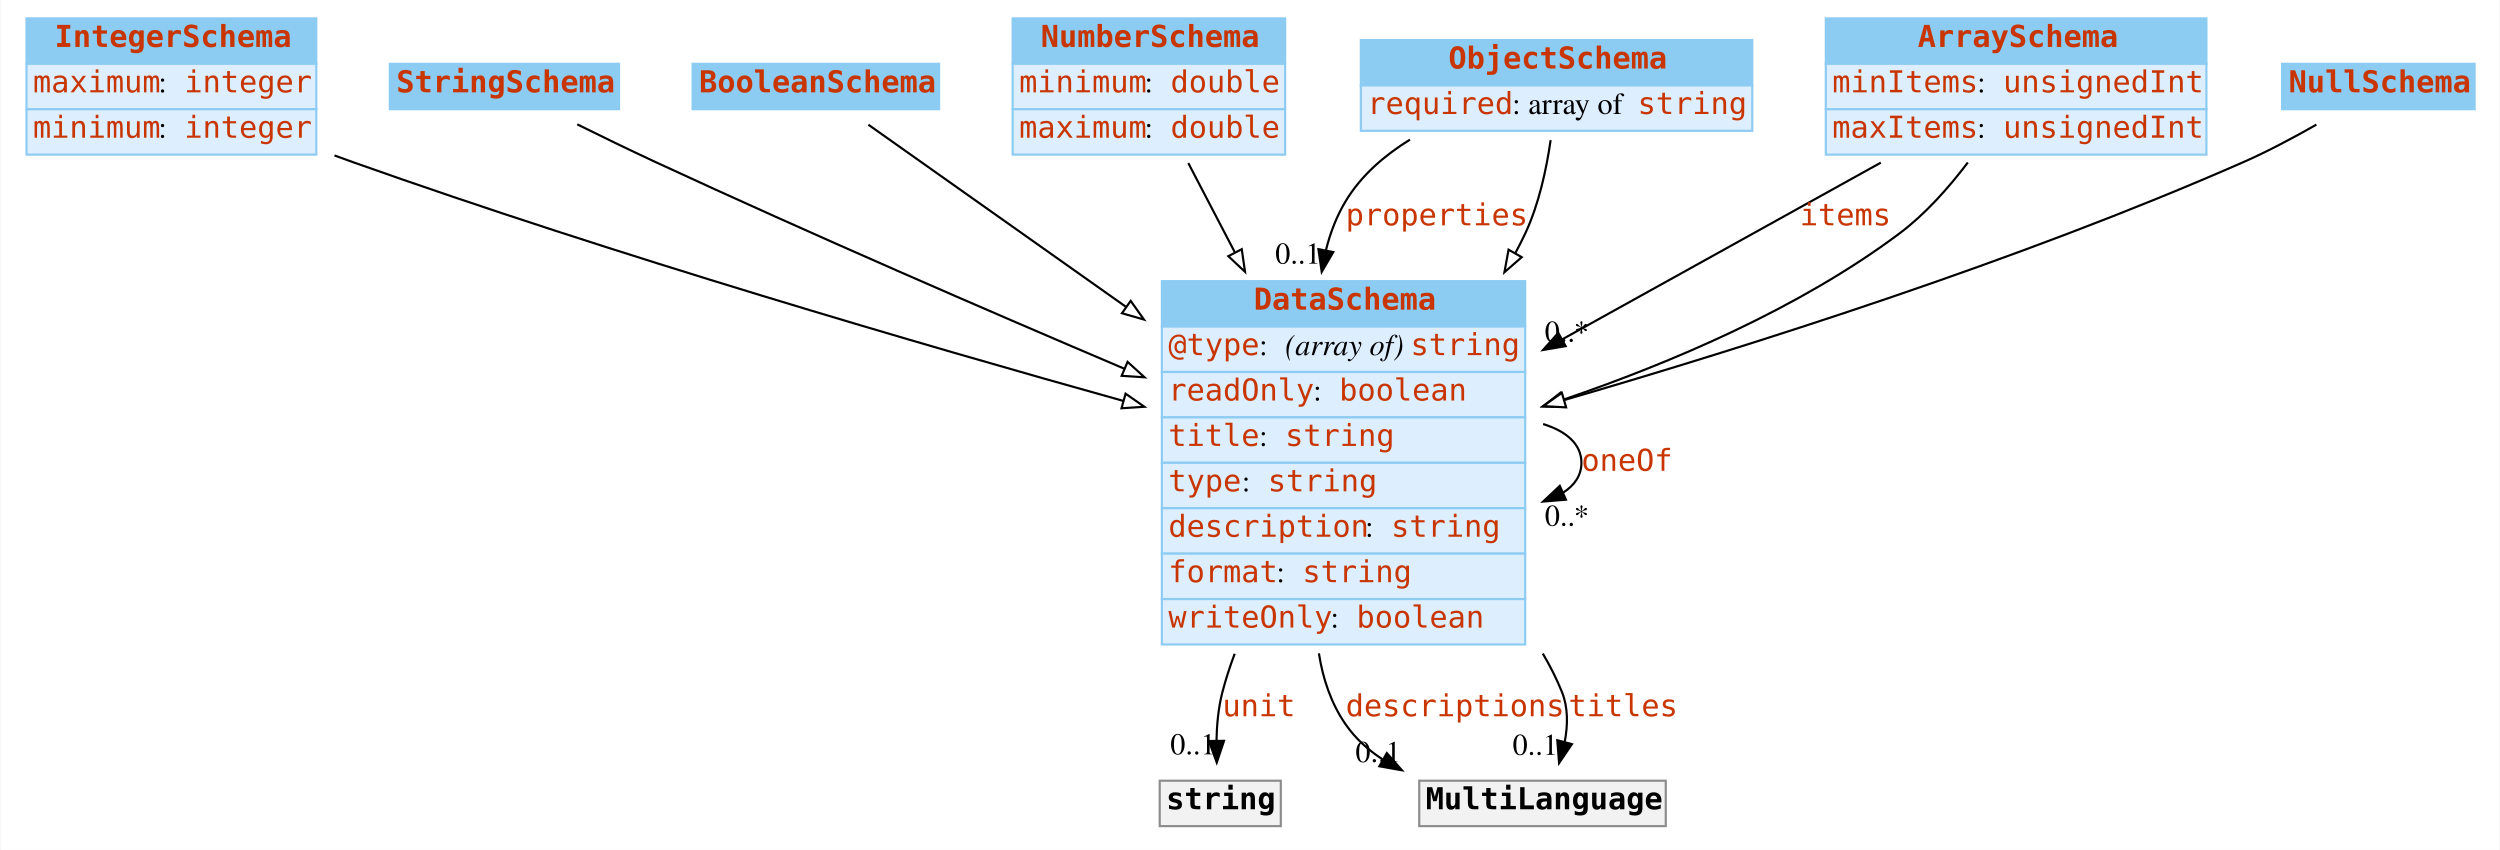
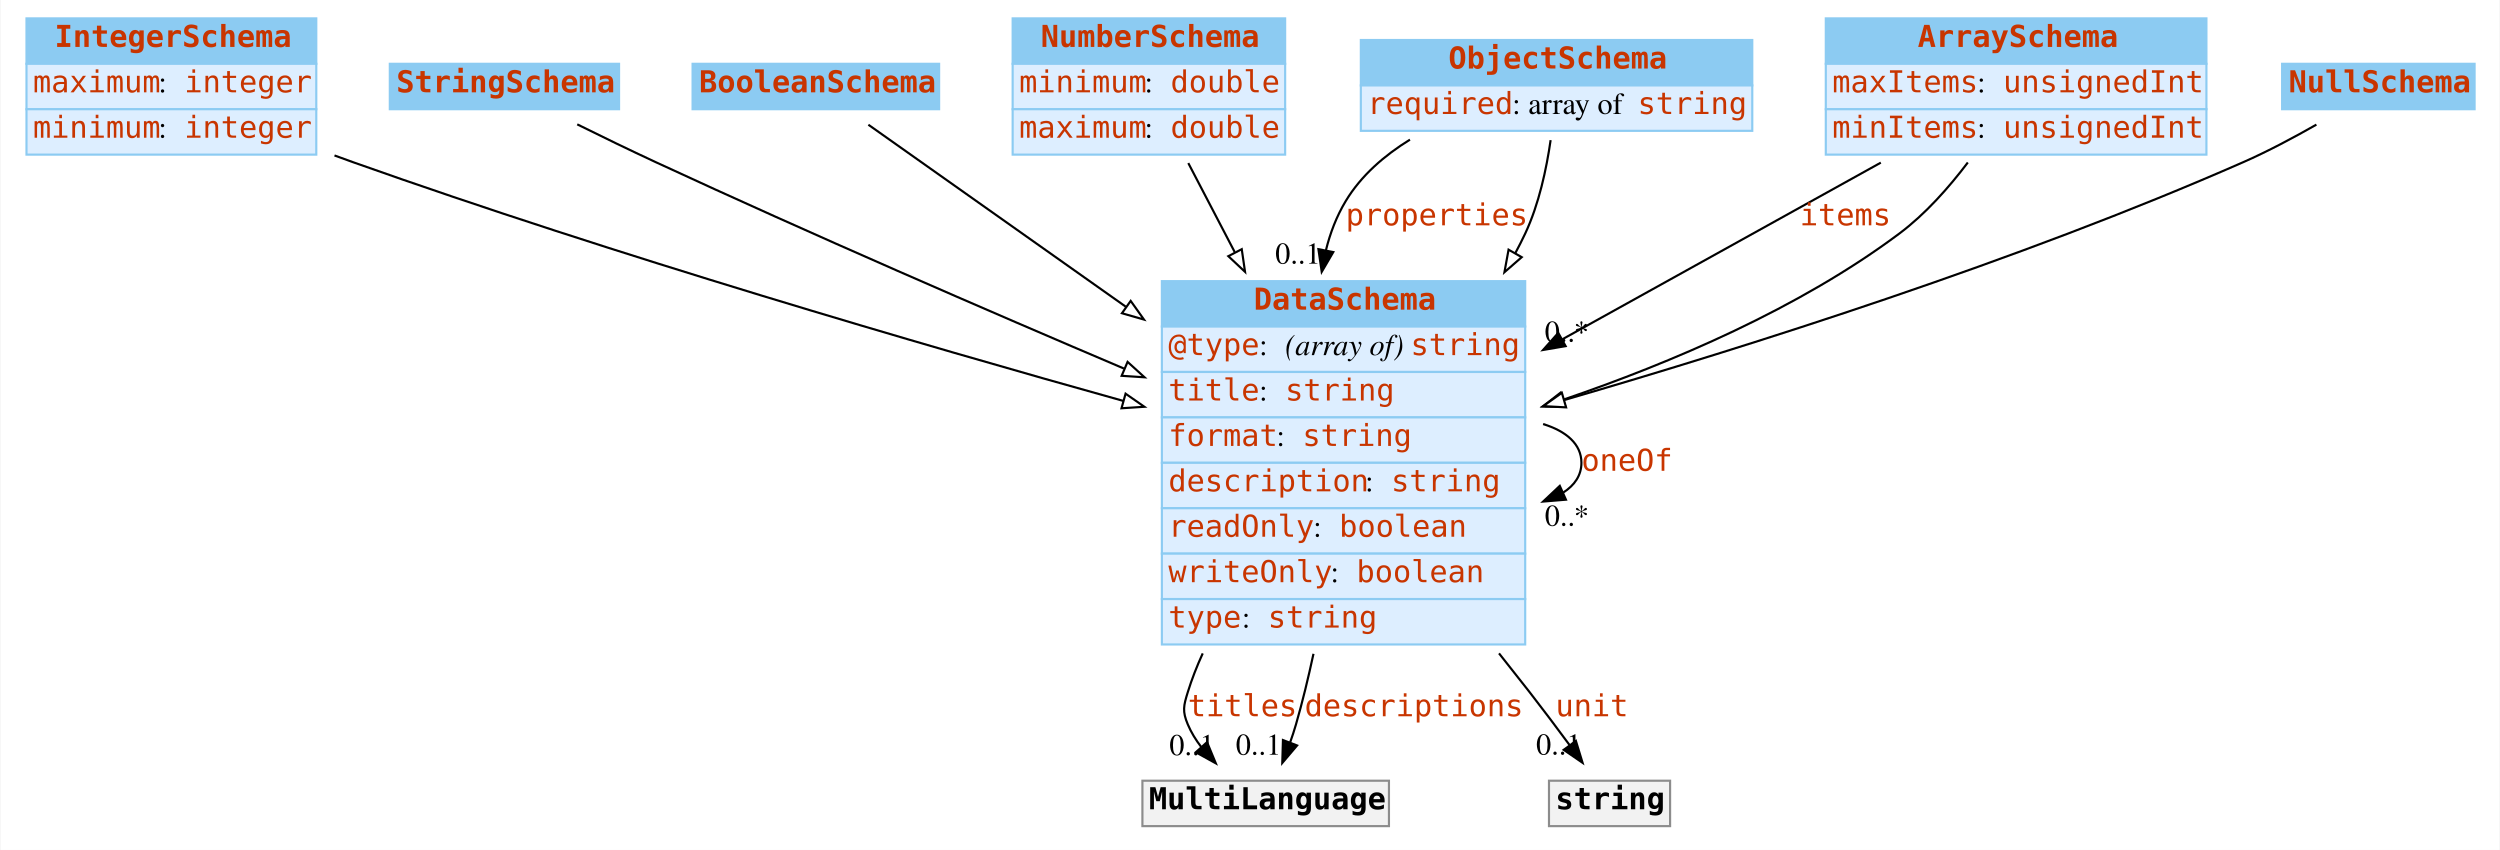
<svg xmlns="http://www.w3.org/2000/svg" width="1156pt" height="393pt" viewBox="0.00 0.00 1155.50 393.00">
  <g id="graph0" class="graph" transform="scale(1 1) rotate(0) translate(4 389)">
    <polygon fill="white" stroke="none" points="-4,4 -4,-389 1151.5,-389 1151.5,4 -4,4" />
    <g id="node1" class="node">
      <polygon fill="#8ccbf2" stroke="none" points="8,-359.5 8,-380.5 142,-380.5 142,-359.5 8,-359.5" />
      <polygon fill="none" stroke="#8ccbf2" points="8,-359.5 8,-380.5 142,-380.5 142,-359.5 8,-359.5" />
      <text text-anchor="start" x="21" y="-367.3" font-family="mono" font-weight="bold" font-size="14.00" fill="#c83500">IntegerSchema</text>
      <polygon fill="#ddeeff" stroke="none" points="8,-338.5 8,-359.5 142,-359.5 142,-338.5 8,-338.5" />
      <polygon fill="none" stroke="#8ccbf2" points="8,-338.5 8,-359.5 142,-359.5 142,-338.5 8,-338.5" />
      <text text-anchor="start" x="11" y="-346.3" font-family="mono" font-size="14.00" fill="#c83500">maximum</text>
      <text text-anchor="start" x="69" y="-346.3" font-family="Times,serif" font-size="14.00"> : </text>
      <text text-anchor="start" x="81" y="-346.3" font-family="mono" font-size="14.00" fill="#c83500">integer</text>
      <polygon fill="#ddeeff" stroke="none" points="8,-317.5 8,-338.5 142,-338.5 142,-317.5 8,-317.5" />
      <polygon fill="none" stroke="#8ccbf2" points="8,-317.5 8,-338.5 142,-338.5 142,-317.5 8,-317.5" />
      <text text-anchor="start" x="11" y="-325.3" font-family="mono" font-size="14.00" fill="#c83500">minimum</text>
      <text text-anchor="start" x="69" y="-325.3" font-family="Times,serif" font-size="14.00"> : </text>
      <text text-anchor="start" x="81" y="-325.3" font-family="mono" font-size="14.00" fill="#c83500">integer</text>
    </g>
    <g id="node8" class="node">
      <polygon fill="#8ccbf2" stroke="none" points="533,-238 533,-259 701,-259 701,-238 533,-238" />
      <polygon fill="none" stroke="#8ccbf2" points="533,-238 533,-259 701,-259 701,-238 533,-238" />
      <text text-anchor="start" x="575.5" y="-245.8" font-family="mono" font-weight="bold" font-size="14.00" fill="#c83500">DataSchema</text>
      <polygon fill="#ddeeff" stroke="none" points="533,-217 533,-238 701,-238 701,-217 533,-217" />
      <polygon fill="none" stroke="#8ccbf2" points="533,-217 533,-238 701,-238 701,-217 533,-217" />
      <text text-anchor="start" x="536" y="-224.8" font-family="mono" font-size="14.00" fill="#c83500">@type</text>
      <text text-anchor="start" x="578" y="-224.8" font-family="Times,serif" font-size="14.00"> : </text>
      <text text-anchor="start" x="590" y="-224.8" font-family="Times,serif" font-style="italic" font-size="14.00">(array of) </text>
      <text text-anchor="start" x="648" y="-224.8" font-family="mono" font-size="14.00" fill="#c83500">string</text>
      <polygon fill="#ddeeff" stroke="none" points="533,-196 533,-217 701,-217 701,-196 533,-196" />
      <polygon fill="none" stroke="#8ccbf2" points="533,-196 533,-217 701,-217 701,-196 533,-196" />
-       <text text-anchor="start" x="536" y="-203.8" font-family="mono" font-size="14.00" fill="#c83500">readOnly</text>
-       <text text-anchor="start" x="603" y="-203.8" font-family="Times,serif" font-size="14.00"> : </text>
-       <text text-anchor="start" x="615" y="-203.8" font-family="mono" font-size="14.00" fill="#c83500">boolean</text>
+       <text text-anchor="start" x="536" y="-203.8" font-family="mono" font-size="14.00" fill="#c83500">title</text>
+       <text text-anchor="start" x="578" y="-203.8" font-family="Times,serif" font-size="14.00"> : </text>
+       <text text-anchor="start" x="590" y="-203.8" font-family="mono" font-size="14.00" fill="#c83500">string</text>
      <polygon fill="#ddeeff" stroke="none" points="533,-175 533,-196 701,-196 701,-175 533,-175" />
      <polygon fill="none" stroke="#8ccbf2" points="533,-175 533,-196 701,-196 701,-175 533,-175" />
-       <text text-anchor="start" x="536" y="-182.8" font-family="mono" font-size="14.00" fill="#c83500">title</text>
-       <text text-anchor="start" x="578" y="-182.8" font-family="Times,serif" font-size="14.00"> : </text>
-       <text text-anchor="start" x="590" y="-182.8" font-family="mono" font-size="14.00" fill="#c83500">string</text>
+       <text text-anchor="start" x="536" y="-182.8" font-family="mono" font-size="14.00" fill="#c83500">format</text>
+       <text text-anchor="start" x="586" y="-182.8" font-family="Times,serif" font-size="14.00"> : </text>
+       <text text-anchor="start" x="598" y="-182.8" font-family="mono" font-size="14.00" fill="#c83500">string</text>
      <polygon fill="#ddeeff" stroke="none" points="533,-154 533,-175 701,-175 701,-154 533,-154" />
      <polygon fill="none" stroke="#8ccbf2" points="533,-154 533,-175 701,-175 701,-154 533,-154" />
-       <text text-anchor="start" x="536" y="-161.8" font-family="mono" font-size="14.00" fill="#c83500">type</text>
-       <text text-anchor="start" x="570" y="-161.8" font-family="Times,serif" font-size="14.00"> : </text>
-       <text text-anchor="start" x="582" y="-161.8" font-family="mono" font-size="14.00" fill="#c83500">string</text>
+       <text text-anchor="start" x="536" y="-161.8" font-family="mono" font-size="14.00" fill="#c83500">description</text>
+       <text text-anchor="start" x="627" y="-161.8" font-family="Times,serif" font-size="14.00"> : </text>
+       <text text-anchor="start" x="639" y="-161.8" font-family="mono" font-size="14.00" fill="#c83500">string</text>
      <polygon fill="#ddeeff" stroke="none" points="533,-133 533,-154 701,-154 701,-133 533,-133" />
      <polygon fill="none" stroke="#8ccbf2" points="533,-133 533,-154 701,-154 701,-133 533,-133" />
-       <text text-anchor="start" x="536" y="-140.8" font-family="mono" font-size="14.00" fill="#c83500">description</text>
-       <text text-anchor="start" x="627" y="-140.8" font-family="Times,serif" font-size="14.00"> : </text>
-       <text text-anchor="start" x="639" y="-140.8" font-family="mono" font-size="14.00" fill="#c83500">string</text>
+       <text text-anchor="start" x="536" y="-140.8" font-family="mono" font-size="14.00" fill="#c83500">readOnly</text>
+       <text text-anchor="start" x="603" y="-140.8" font-family="Times,serif" font-size="14.00"> : </text>
+       <text text-anchor="start" x="615" y="-140.8" font-family="mono" font-size="14.00" fill="#c83500">boolean</text>
      <polygon fill="#ddeeff" stroke="none" points="533,-112 533,-133 701,-133 701,-112 533,-112" />
      <polygon fill="none" stroke="#8ccbf2" points="533,-112 533,-133 701,-133 701,-112 533,-112" />
-       <text text-anchor="start" x="536" y="-119.8" font-family="mono" font-size="14.00" fill="#c83500">format</text>
-       <text text-anchor="start" x="586" y="-119.8" font-family="Times,serif" font-size="14.00"> : </text>
-       <text text-anchor="start" x="598" y="-119.8" font-family="mono" font-size="14.00" fill="#c83500">string</text>
+       <text text-anchor="start" x="536" y="-119.8" font-family="mono" font-size="14.00" fill="#c83500">writeOnly</text>
+       <text text-anchor="start" x="611" y="-119.8" font-family="Times,serif" font-size="14.00"> : </text>
+       <text text-anchor="start" x="623" y="-119.8" font-family="mono" font-size="14.00" fill="#c83500">boolean</text>
      <polygon fill="#ddeeff" stroke="none" points="533,-91 533,-112 701,-112 701,-91 533,-91" />
      <polygon fill="none" stroke="#8ccbf2" points="533,-91 533,-112 701,-112 701,-91 533,-91" />
-       <text text-anchor="start" x="536" y="-98.8" font-family="mono" font-size="14.00" fill="#c83500">writeOnly</text>
-       <text text-anchor="start" x="611" y="-98.8" font-family="Times,serif" font-size="14.00"> : </text>
-       <text text-anchor="start" x="623" y="-98.8" font-family="mono" font-size="14.00" fill="#c83500">boolean</text>
+       <text text-anchor="start" x="536" y="-98.8" font-family="mono" font-size="14.00" fill="#c83500">type</text>
+       <text text-anchor="start" x="570" y="-98.8" font-family="Times,serif" font-size="14.00"> : </text>
+       <text text-anchor="start" x="582" y="-98.8" font-family="mono" font-size="14.00" fill="#c83500">string</text>
    </g>
    <g id="edge10" class="edge">
      <path fill="none" stroke="black" d="M150.423,-317.119C153.311,-316.046 156.177,-315.002 159,-314 279.933,-271.06 421.752,-229.676 515.176,-203.616" />
      <polygon fill="white" stroke="black" points="516.215,-206.961 524.91,-200.908 514.338,-200.217 516.215,-206.961" />
    </g>
    <g id="node2" class="node">
      <polygon fill="#8ccbf2" stroke="none" points="176,-338.5 176,-359.5 282,-359.5 282,-338.5 176,-338.5" />
      <polygon fill="none" stroke="#8ccbf2" points="176,-338.5 176,-359.5 282,-359.5 282,-338.5 176,-338.5" />
      <text text-anchor="start" x="179" y="-346.3" font-family="mono" font-weight="bold" font-size="14.00" fill="#c83500">StringSchema</text>
    </g>
    <g id="edge9" class="edge">
      <path fill="none" stroke="black" d="M262.665,-331.497C274.136,-325.813 287.074,-319.522 299,-314 370.814,-280.745 452.757,-245.242 515.474,-218.575" />
      <polygon fill="white" stroke="black" points="517.141,-221.67 524.977,-214.539 514.405,-215.226 517.141,-221.67" />
    </g>
    <g id="node3" class="node">
      <polygon fill="#8ccbf2" stroke="none" points="316,-338.5 316,-359.5 430,-359.5 430,-338.5 316,-338.5" />
      <polygon fill="none" stroke="#8ccbf2" points="316,-338.5 316,-359.5 430,-359.5 430,-338.5 316,-338.5" />
      <text text-anchor="start" x="319" y="-346.3" font-family="mono" font-weight="bold" font-size="14.00" fill="#c83500">BooleanSchema</text>
    </g>
    <g id="edge8" class="edge">
      <path fill="none" stroke="black" d="M397.288,-331.329C425.145,-311.635 472.619,-278.073 516.324,-247.174" />
      <polygon fill="white" stroke="black" points="518.576,-249.869 524.721,-241.238 514.535,-244.153 518.576,-249.869" />
    </g>
    <g id="node4" class="node">
      <polygon fill="#8ccbf2" stroke="none" points="464,-359.5 464,-380.5 590,-380.5 590,-359.5 464,-359.5" />
      <polygon fill="none" stroke="#8ccbf2" points="464,-359.5 464,-380.5 590,-380.5 590,-359.5 464,-359.5" />
      <text text-anchor="start" x="477" y="-367.3" font-family="mono" font-weight="bold" font-size="14.00" fill="#c83500">NumberSchema</text>
      <polygon fill="#ddeeff" stroke="none" points="464,-338.5 464,-359.5 590,-359.5 590,-338.5 464,-338.5" />
      <polygon fill="none" stroke="#8ccbf2" points="464,-338.5 464,-359.5 590,-359.5 590,-338.5 464,-338.5" />
      <text text-anchor="start" x="467" y="-346.3" font-family="mono" font-size="14.00" fill="#c83500">minimum</text>
      <text text-anchor="start" x="525" y="-346.3" font-family="Times,serif" font-size="14.00"> : </text>
      <text text-anchor="start" x="537" y="-346.3" font-family="mono" font-size="14.00" fill="#c83500">double</text>
      <polygon fill="#ddeeff" stroke="none" points="464,-317.5 464,-338.5 590,-338.5 590,-317.5 464,-317.5" />
      <polygon fill="none" stroke="#8ccbf2" points="464,-317.5 464,-338.5 590,-338.5 590,-317.5 464,-317.5" />
      <text text-anchor="start" x="467" y="-325.3" font-family="mono" font-size="14.00" fill="#c83500">maximum</text>
      <text text-anchor="start" x="525" y="-325.3" font-family="Times,serif" font-size="14.00"> : </text>
      <text text-anchor="start" x="537" y="-325.3" font-family="mono" font-size="14.00" fill="#c83500">double</text>
    </g>
    <g id="edge11" class="edge">
      <path fill="none" stroke="black" d="M545.213,-313.592C551.551,-301.445 559.003,-287.161 566.665,-272.476" />
      <polygon fill="white" stroke="black" points="569.931,-273.781 571.454,-263.296 563.725,-270.543 569.931,-273.781" />
    </g>
    <g id="node5" class="node">
      <polygon fill="#8ccbf2" stroke="none" points="625,-349.5 625,-370.5 806,-370.5 806,-349.5 625,-349.5" />
      <polygon fill="none" stroke="#8ccbf2" points="625,-349.5 625,-370.5 806,-370.5 806,-349.5 625,-349.5" />
      <text text-anchor="start" x="665.5" y="-357.3" font-family="mono" font-weight="bold" font-size="14.00" fill="#c83500">ObjectSchema</text>
      <polygon fill="#ddeeff" stroke="none" points="625,-328.5 625,-349.5 806,-349.5 806,-328.5 625,-328.5" />
      <polygon fill="none" stroke="#8ccbf2" points="625,-328.5 625,-349.5 806,-349.5 806,-328.5 625,-328.5" />
      <text text-anchor="start" x="628" y="-336.3" font-family="mono" font-size="14.00" fill="#c83500">required</text>
      <text text-anchor="start" x="695" y="-336.3" font-family="Times,serif" font-size="14.00"> : array of </text>
      <text text-anchor="start" x="753" y="-336.3" font-family="mono" font-size="14.00" fill="#c83500">string</text>
    </g>
    <g id="edge1" class="edge">
      <path fill="none" stroke="black" d="M647.716,-324.433C635.888,-317.136 625.106,-307.814 618,-296 613.763,-288.956 610.808,-281.232 608.841,-273.206" />
      <polygon fill="black" stroke="black" points="612.257,-272.439 606.912,-263.291 605.386,-273.776 612.257,-272.439" />
      <text text-anchor="start" x="618" y="-284.8" font-family="mono" font-size="14.00" fill="#c83500">properties</text>
      <text text-anchor="middle" x="595.912" y="-267.091" font-family="Times,serif" font-size="14.00">0..1</text>
    </g>
    <g id="edge7" class="edge">
      <path fill="none" stroke="black" d="M712.756,-324.198C710.854,-310.948 707.367,-294.538 701,-281 699.584,-277.99 698.066,-274.989 696.46,-272.007" />
      <polygon fill="white" stroke="black" points="699.39,-270.079 691.4,-263.122 693.308,-273.543 699.39,-270.079" />
    </g>
    <g id="node6" class="node">
      <polygon fill="#8ccbf2" stroke="none" points="840,-359.5 840,-380.5 1016,-380.5 1016,-359.5 840,-359.5" />
      <polygon fill="none" stroke="#8ccbf2" points="840,-359.5 840,-380.5 1016,-380.5 1016,-359.5 840,-359.5" />
      <text text-anchor="start" x="882.5" y="-367.3" font-family="mono" font-weight="bold" font-size="14.00" fill="#c83500">ArraySchema</text>
      <polygon fill="#ddeeff" stroke="none" points="840,-338.5 840,-359.5 1016,-359.5 1016,-338.5 840,-338.5" />
      <polygon fill="none" stroke="#8ccbf2" points="840,-338.5 840,-359.5 1016,-359.5 1016,-338.5 840,-338.5" />
-       <text text-anchor="start" x="843" y="-346.3" font-family="mono" font-size="14.00" fill="#c83500">minItems</text>
+       <text text-anchor="start" x="843" y="-346.3" font-family="mono" font-size="14.00" fill="#c83500">maxItems</text>
      <text text-anchor="start" x="910" y="-346.3" font-family="Times,serif" font-size="14.00"> : </text>
      <text text-anchor="start" x="922" y="-346.3" font-family="mono" font-size="14.00" fill="#c83500">unsignedInt</text>
      <polygon fill="#ddeeff" stroke="none" points="840,-317.5 840,-338.5 1016,-338.5 1016,-317.5 840,-317.5" />
      <polygon fill="none" stroke="#8ccbf2" points="840,-317.5 840,-338.5 1016,-338.5 1016,-317.5 840,-317.5" />
-       <text text-anchor="start" x="843" y="-325.3" font-family="mono" font-size="14.00" fill="#c83500">maxItems</text>
+       <text text-anchor="start" x="843" y="-325.3" font-family="mono" font-size="14.00" fill="#c83500">minItems</text>
      <text text-anchor="start" x="910" y="-325.3" font-family="Times,serif" font-size="14.00"> : </text>
      <text text-anchor="start" x="922" y="-325.3" font-family="mono" font-size="14.00" fill="#c83500">unsignedInt</text>
    </g>
    <g id="edge2" class="edge">
      <path fill="none" stroke="black" d="M865.439,-313.8C823.275,-290.413 766.712,-259.04 718.209,-232.137" />
      <polygon fill="black" stroke="black" points="719.694,-228.958 709.251,-227.168 716.298,-235.079 719.694,-228.958" />
      <text text-anchor="start" x="828" y="-284.8" font-family="mono" font-size="14.00" fill="#c83500">items</text>
      <text text-anchor="middle" x="720.251" y="-230.968" font-family="Times,serif" font-size="14.00">0..*</text>
    </g>
    <g id="edge13" class="edge">
      <path fill="none" stroke="black" d="M905.672,-313.863C896.889,-302.251 886.02,-289.986 874,-281 827.761,-246.432 768.529,-221.225 718.585,-204.187" />
      <polygon fill="white" stroke="black" points="719.644,-200.851 709.05,-200.995 717.421,-207.489 719.644,-200.851" />
    </g>
    <g id="node7" class="node">
      <polygon fill="#8ccbf2" stroke="none" points="1051,-338.5 1051,-359.5 1140,-359.5 1140,-338.5 1051,-338.5" />
      <polygon fill="none" stroke="#8ccbf2" points="1051,-338.5 1051,-359.5 1140,-359.5 1140,-338.5 1051,-338.5" />
      <text text-anchor="start" x="1054" y="-346.3" font-family="mono" font-weight="bold" font-size="14.00" fill="#c83500">NullSchema</text>
    </g>
    <g id="edge12" class="edge">
      <path fill="none" stroke="black" d="M1066.86,-331.378C1056.44,-325.431 1044.39,-319.005 1033,-314 928.862,-268.237 804.495,-228.863 719.033,-204.022" />
      <polygon fill="white" stroke="black" points="719.907,-200.631 709.328,-201.215 717.962,-207.356 719.907,-200.631" />
    </g>
-     <g id="edge6" class="edge">
+     <g id="edge5" class="edge">
      <path fill="none" stroke="black" d="M709.282,-192.923C720.016,-189.615 727,-183.641 727,-175 727,-169.195 723.848,-164.593 718.523,-161.195" />
      <polygon fill="black" stroke="black" points="719.841,-157.95 709.282,-157.077 716.992,-164.344 719.841,-157.95" />
      <text text-anchor="start" x="727" y="-171.3" font-family="mono" font-size="14.00" fill="#c83500">oneOf</text>
      <text text-anchor="middle" x="720.282" y="-145.877" font-family="Times,serif" font-size="14.00">0..*</text>
    </g>
    <g id="node9" class="node">
-       <polygon fill="#f2f2f2" stroke="none" points="532,-7 532,-28 588,-28 588,-7 532,-7" />
-       <polygon fill="none" stroke="#8c8c8c" points="532,-7 532,-28 588,-28 588,-7 532,-7" />
-       <text text-anchor="start" x="535" y="-14.8" font-family="mono" font-weight="bold" font-size="14.00">string</text>
+       <polygon fill="#f2f2f2" stroke="none" points="524,-7 524,-28 638,-28 638,-7 524,-7" />
+       <polygon fill="none" stroke="#8c8c8c" points="524,-7 524,-28 638,-28 638,-7 524,-7" />
+       <text text-anchor="start" x="527" y="-14.8" font-family="mono" font-weight="bold" font-size="14.00">MultiLanguage</text>
    </g>
    <g id="edge3" class="edge">
-       <path fill="none" stroke="black" d="M566.67,-86.712C564.464,-80.83 562.537,-74.898 561,-69 559.125,-61.805 558.392,-53.828 558.248,-46.398" />
-       <polygon fill="black" stroke="black" points="561.747,-46.441 558.377,-36.396 554.748,-46.35 561.747,-46.441" />
-       <text text-anchor="start" x="561" y="-57.8" font-family="mono" font-size="14.00" fill="#c83500">unit</text>
-       <text text-anchor="middle" x="547.377" y="-40.196" font-family="Times,serif" font-size="14.00">0..1</text>
+       <path fill="none" stroke="black" d="M551.897,-86.87C549.207,-80.996 546.865,-75.017 545,-69 543.026,-62.632 542.405,-60.141 545,-54 546.558,-50.311 548.717,-46.819 551.209,-43.573" />
+       <polygon fill="black" stroke="black" points="553.892,-45.823 557.943,-36.034 548.671,-41.16 553.892,-45.823" />
+       <text text-anchor="start" x="545" y="-57.8" font-family="mono" font-size="14.00" fill="#c83500">titles</text>
+       <text text-anchor="middle" x="546.943" y="-39.834" font-family="Times,serif" font-size="14.00">0..1</text>
+     </g>
+     <g id="edge6" class="edge">
+       <path fill="none" stroke="black" d="M603.102,-86.679C600.722,-75.6 598.024,-64.48 595,-54 594.201,-51.229 593.262,-48.376 592.255,-45.55" />
+       <polygon fill="black" stroke="black" points="595.522,-44.293 588.675,-36.208 588.985,-46.798 595.522,-44.293" />
+       <text text-anchor="start" x="599" y="-57.8" font-family="mono" font-size="14.00" fill="#c83500">descriptions</text>
+       <text text-anchor="middle" x="577.675" y="-40.008" font-family="Times,serif" font-size="14.00">0..1</text>
    </g>
    <g id="node10" class="node">
-       <polygon fill="#f2f2f2" stroke="none" points="652,-7 652,-28 766,-28 766,-7 652,-7" />
-       <polygon fill="none" stroke="#8c8c8c" points="652,-7 652,-28 766,-28 766,-7 652,-7" />
-       <text text-anchor="start" x="655" y="-14.8" font-family="mono" font-weight="bold" font-size="14.00">MultiLanguage</text>
+       <polygon fill="#f2f2f2" stroke="none" points="712,-7 712,-28 768,-28 768,-7 712,-7" />
+       <polygon fill="none" stroke="#8c8c8c" points="712,-7 712,-28 768,-28 768,-7 712,-7" />
+       <text text-anchor="start" x="715" y="-14.8" font-family="mono" font-weight="bold" font-size="14.00">string</text>
    </g>
    <g id="edge4" class="edge">
-       <path fill="none" stroke="black" d="M605.612,-86.893C607.435,-75.124 611.236,-63.761 618,-54 622.542,-47.446 628.494,-42.118 635.183,-37.788" />
-       <polygon fill="black" stroke="black" points="637.006,-40.779 643.999,-32.82 633.569,-34.68 637.006,-40.779" />
-       <text text-anchor="start" x="618" y="-57.8" font-family="mono" font-size="14.00" fill="#c83500">descriptions</text>
-       <text text-anchor="middle" x="632.999" y="-36.62" font-family="Times,serif" font-size="14.00">0..1</text>
-     </g>
-     <g id="edge5" class="edge">
-       <path fill="none" stroke="black" d="M709.135,-86.8C712.542,-81.044 715.542,-75.1 718,-69 720.901,-61.801 720.743,-53.643 719.288,-46.036" />
-       <polygon fill="black" stroke="black" points="722.612,-44.914 716.664,-36.146 715.846,-46.709 722.612,-44.914" />
-       <text text-anchor="start" x="721" y="-57.8" font-family="mono" font-size="14.00" fill="#c83500">titles</text>
-       <text text-anchor="middle" x="705.664" y="-39.946" font-family="Times,serif" font-size="14.00">0..1</text>
+       <path fill="none" stroke="black" d="M688.892,-86.889C693.699,-80.861 698.439,-74.856 703,-69 709.14,-61.116 715.675,-52.4 721.517,-44.482" />
+       <polygon fill="black" stroke="black" points="724.441,-46.414 727.534,-36.281 718.797,-42.273 724.441,-46.414" />
+       <text text-anchor="start" x="715" y="-57.8" font-family="mono" font-size="14.00" fill="#c83500">unit</text>
+       <text text-anchor="middle" x="716.534" y="-40.081" font-family="Times,serif" font-size="14.00">0..1</text>
    </g>
  </g>
</svg>
